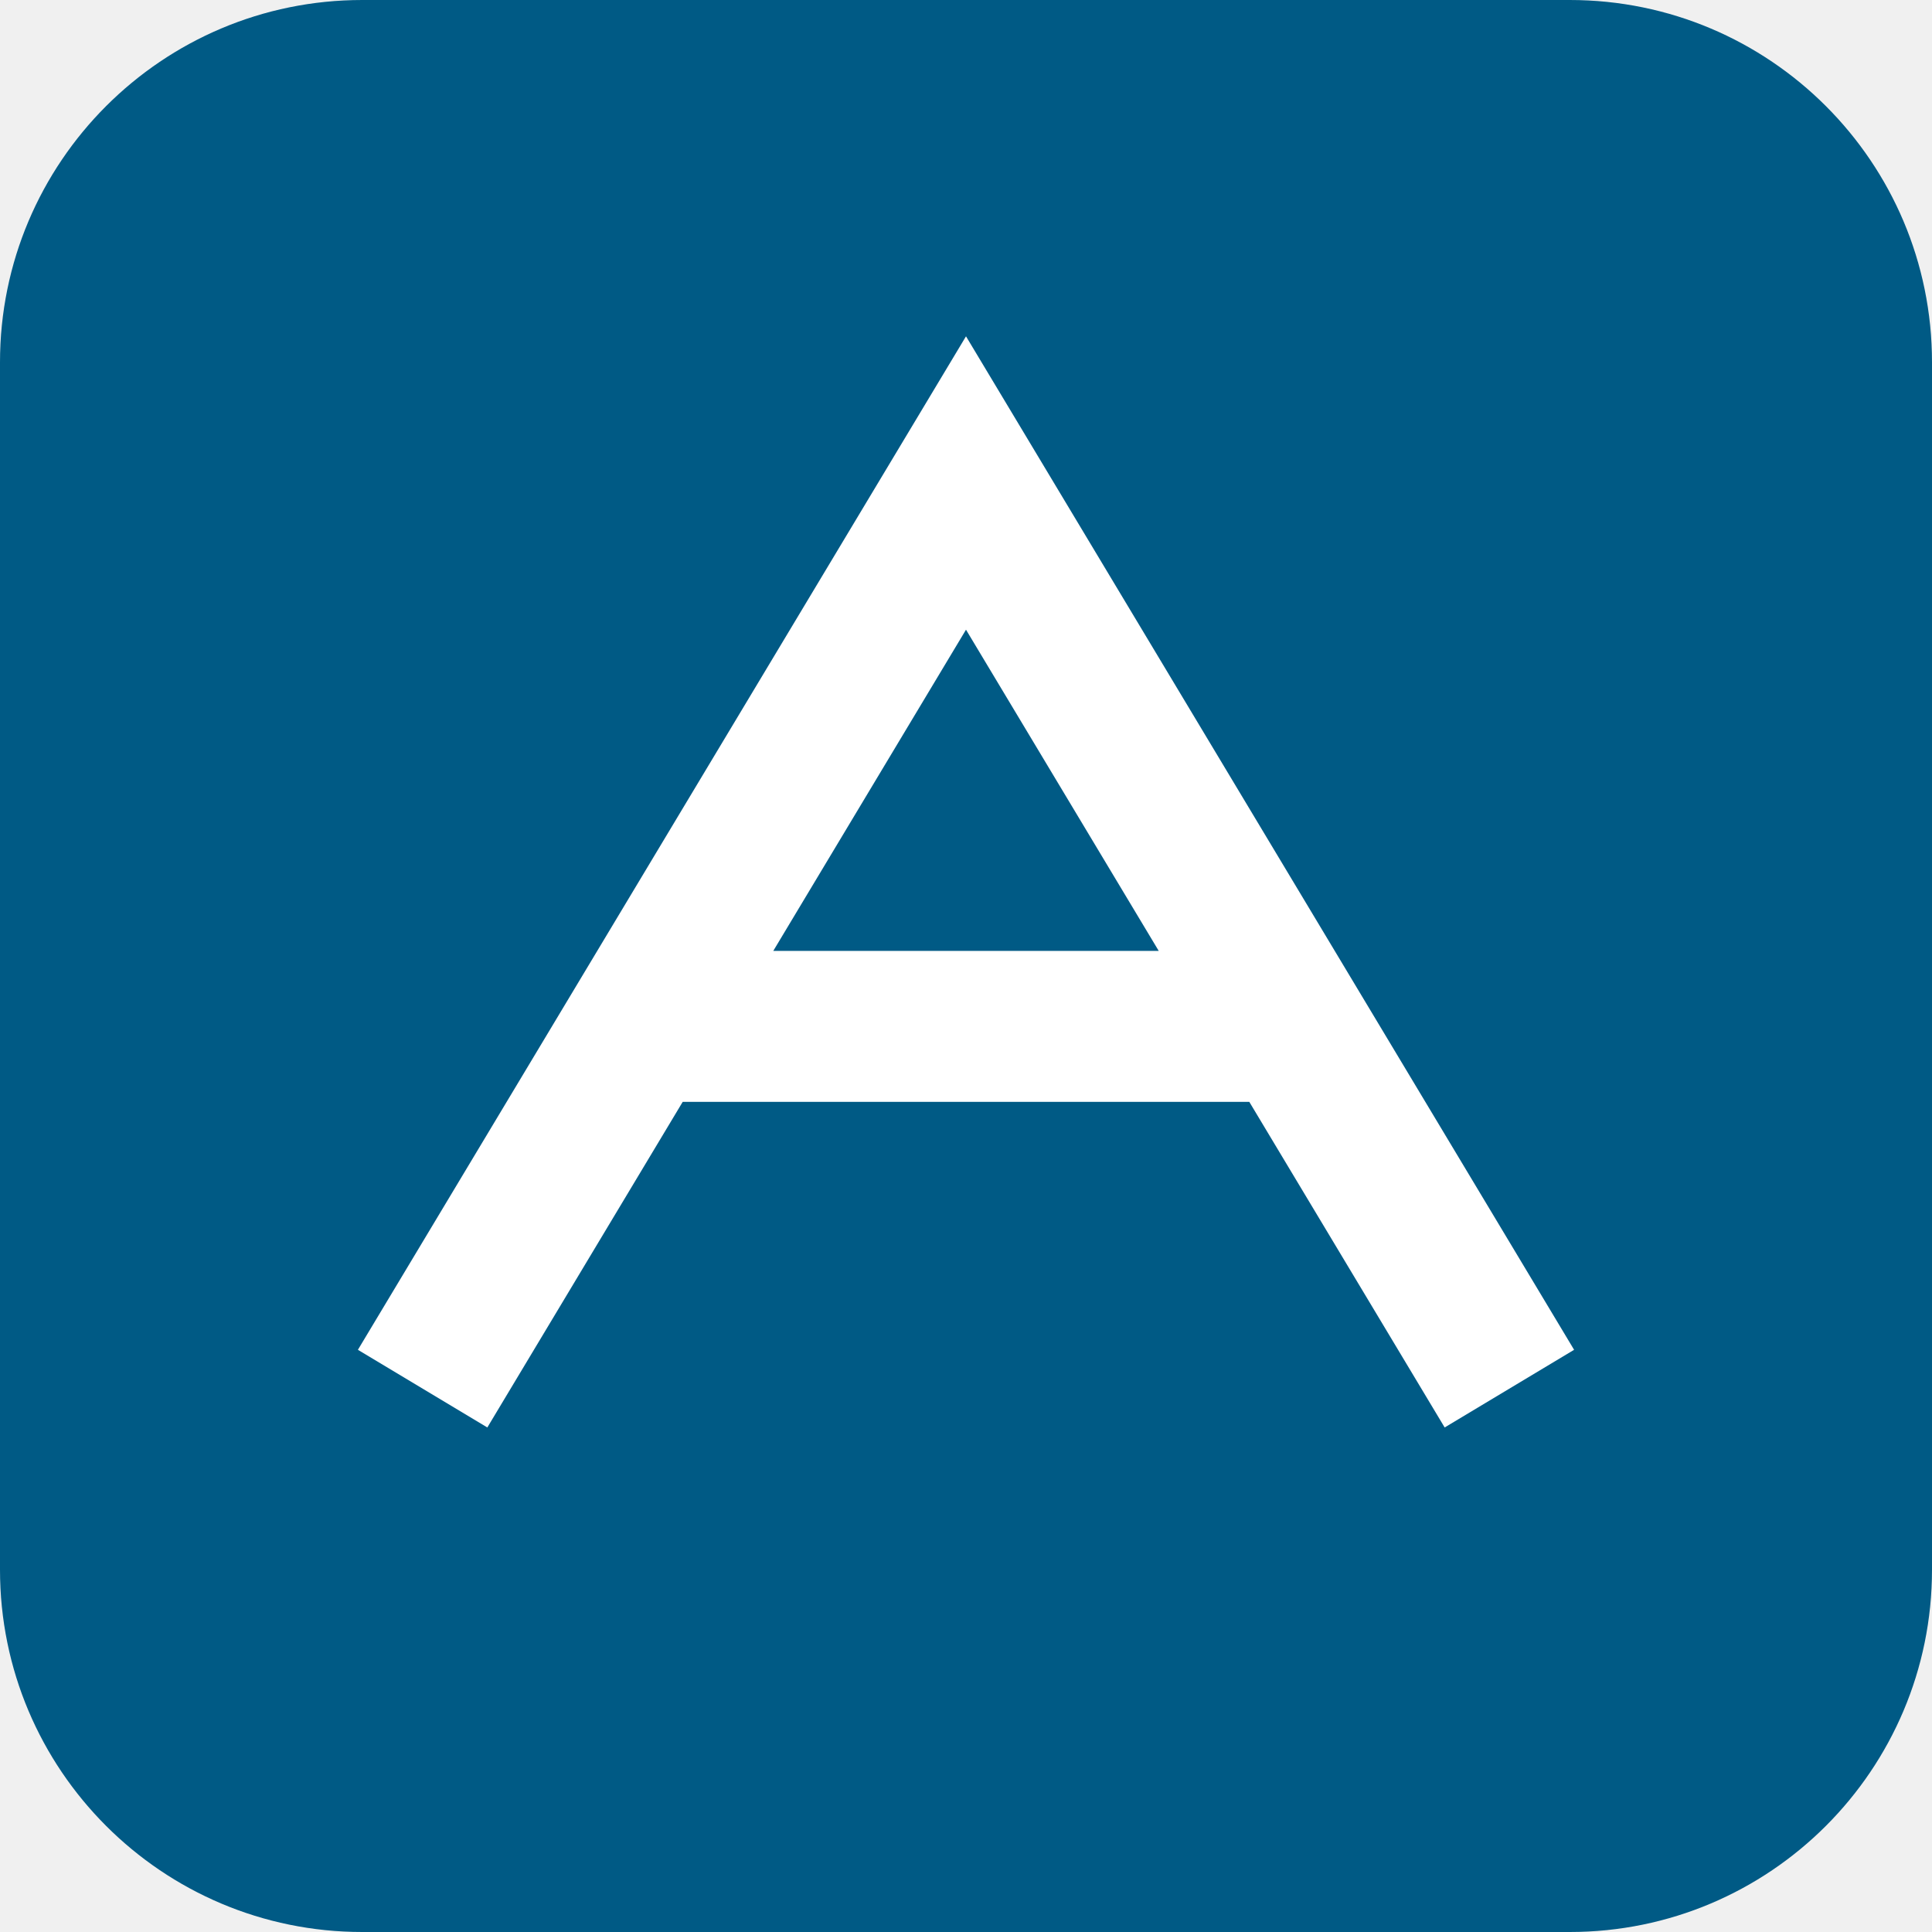
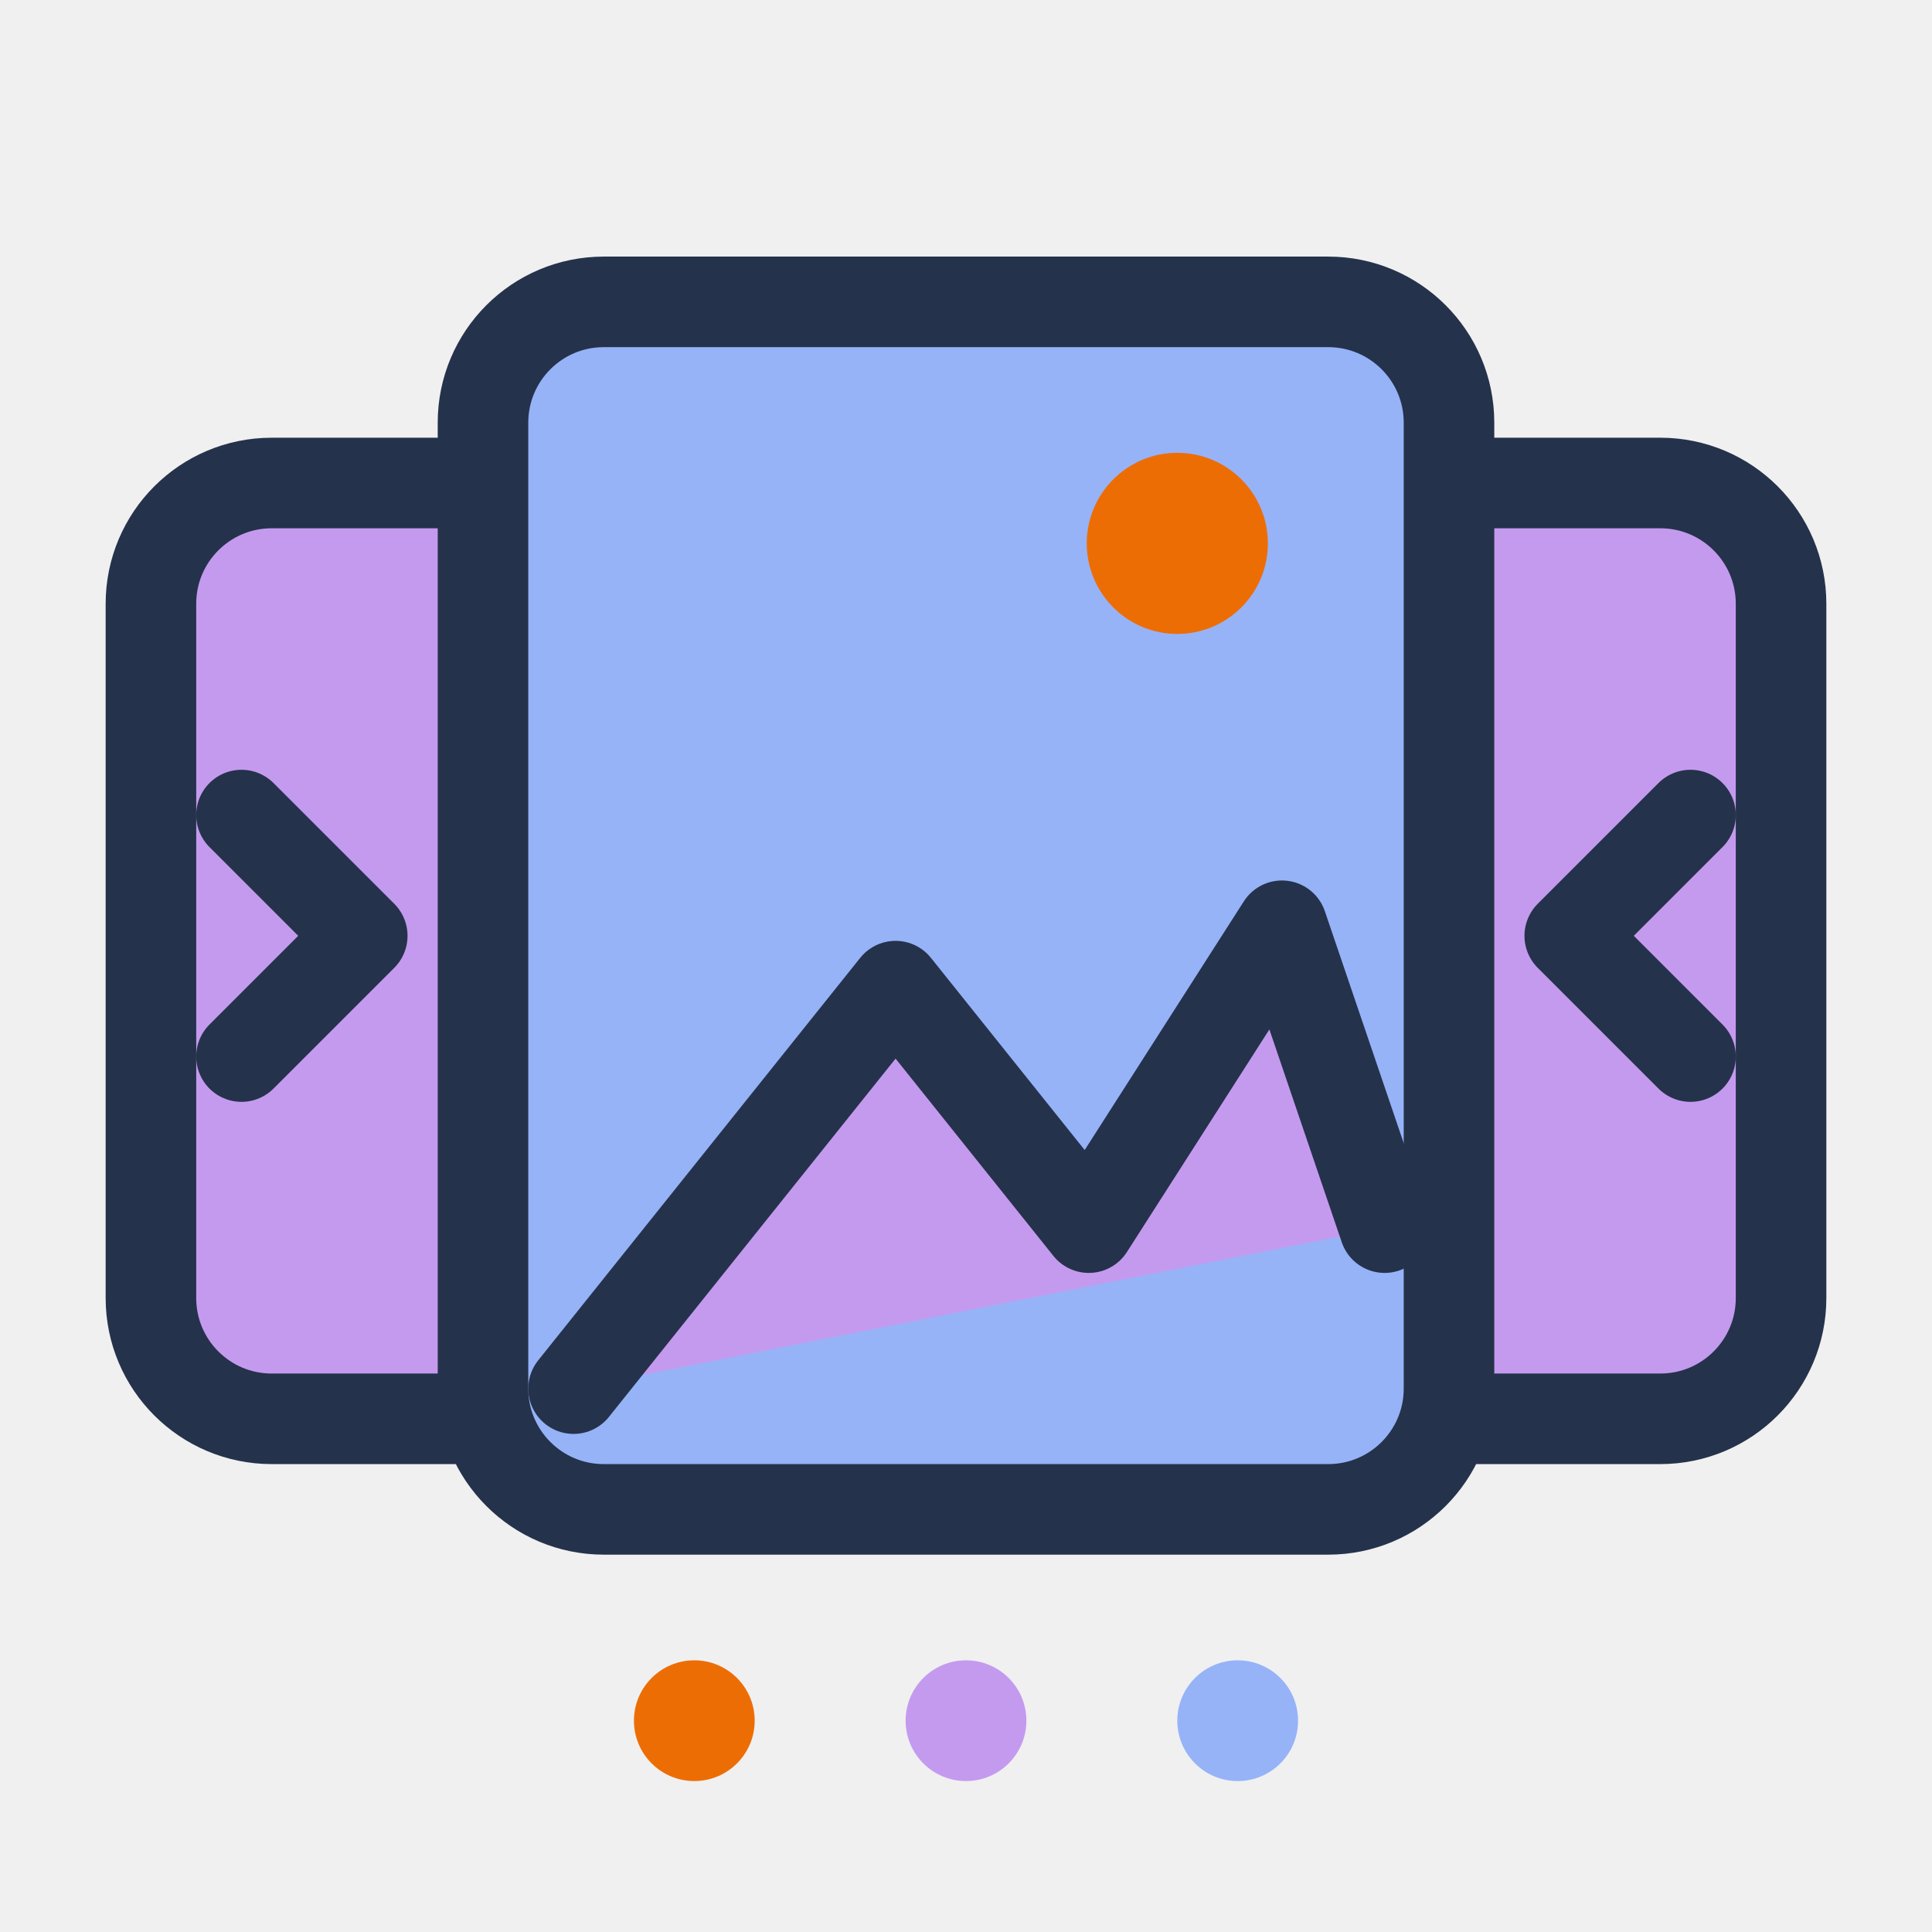
- <svg xmlns="http://www.w3.org/2000/svg" viewBox="0 0 64 64">
-   <rect width="64" height="64" rx="12" fill="#005a85" />
-   <path d="m14 46 18-30 18 30M21 34h22" fill="none" stroke="white" stroke-width="5" />
+ <svg xmlns="http://www.w3.org/2000/svg" width="64" height="64" viewBox="0 0 64 64">
+   <g fill="none" stroke="#25324b" stroke-width="3" stroke-linecap="round" stroke-linejoin="round">
+     <rect x="5" y="16" width="15" height="31" rx="4" fill="#c49aef" />
+     <rect x="44" y="16" width="15" height="31" rx="4" fill="#c49aef" />
+     <rect x="16" y="10" width="32" height="40" rx="4" fill="#96b3f8" />
+     <path d="M19 46l10.667 -13.333 6.4 8.0 6.4 -10.0 3.4 10.0" fill="#c49aef" />
+     <circle cx="39" cy="18" r="3" fill="#ed6d05" stroke="none" />
+     <path d="m8 27 4 4-4 4m48-8-4 4 4 4" fill="none" />
+     <circle cx="23" cy="57" r="2" fill="#ed6d05" stroke="none" />
+     <circle cx="32" cy="57" r="2" fill="#c49aef" stroke="none" />
+     <circle cx="41" cy="57" r="2" fill="#96b3f8" stroke="none" />
+   </g>
</svg>
